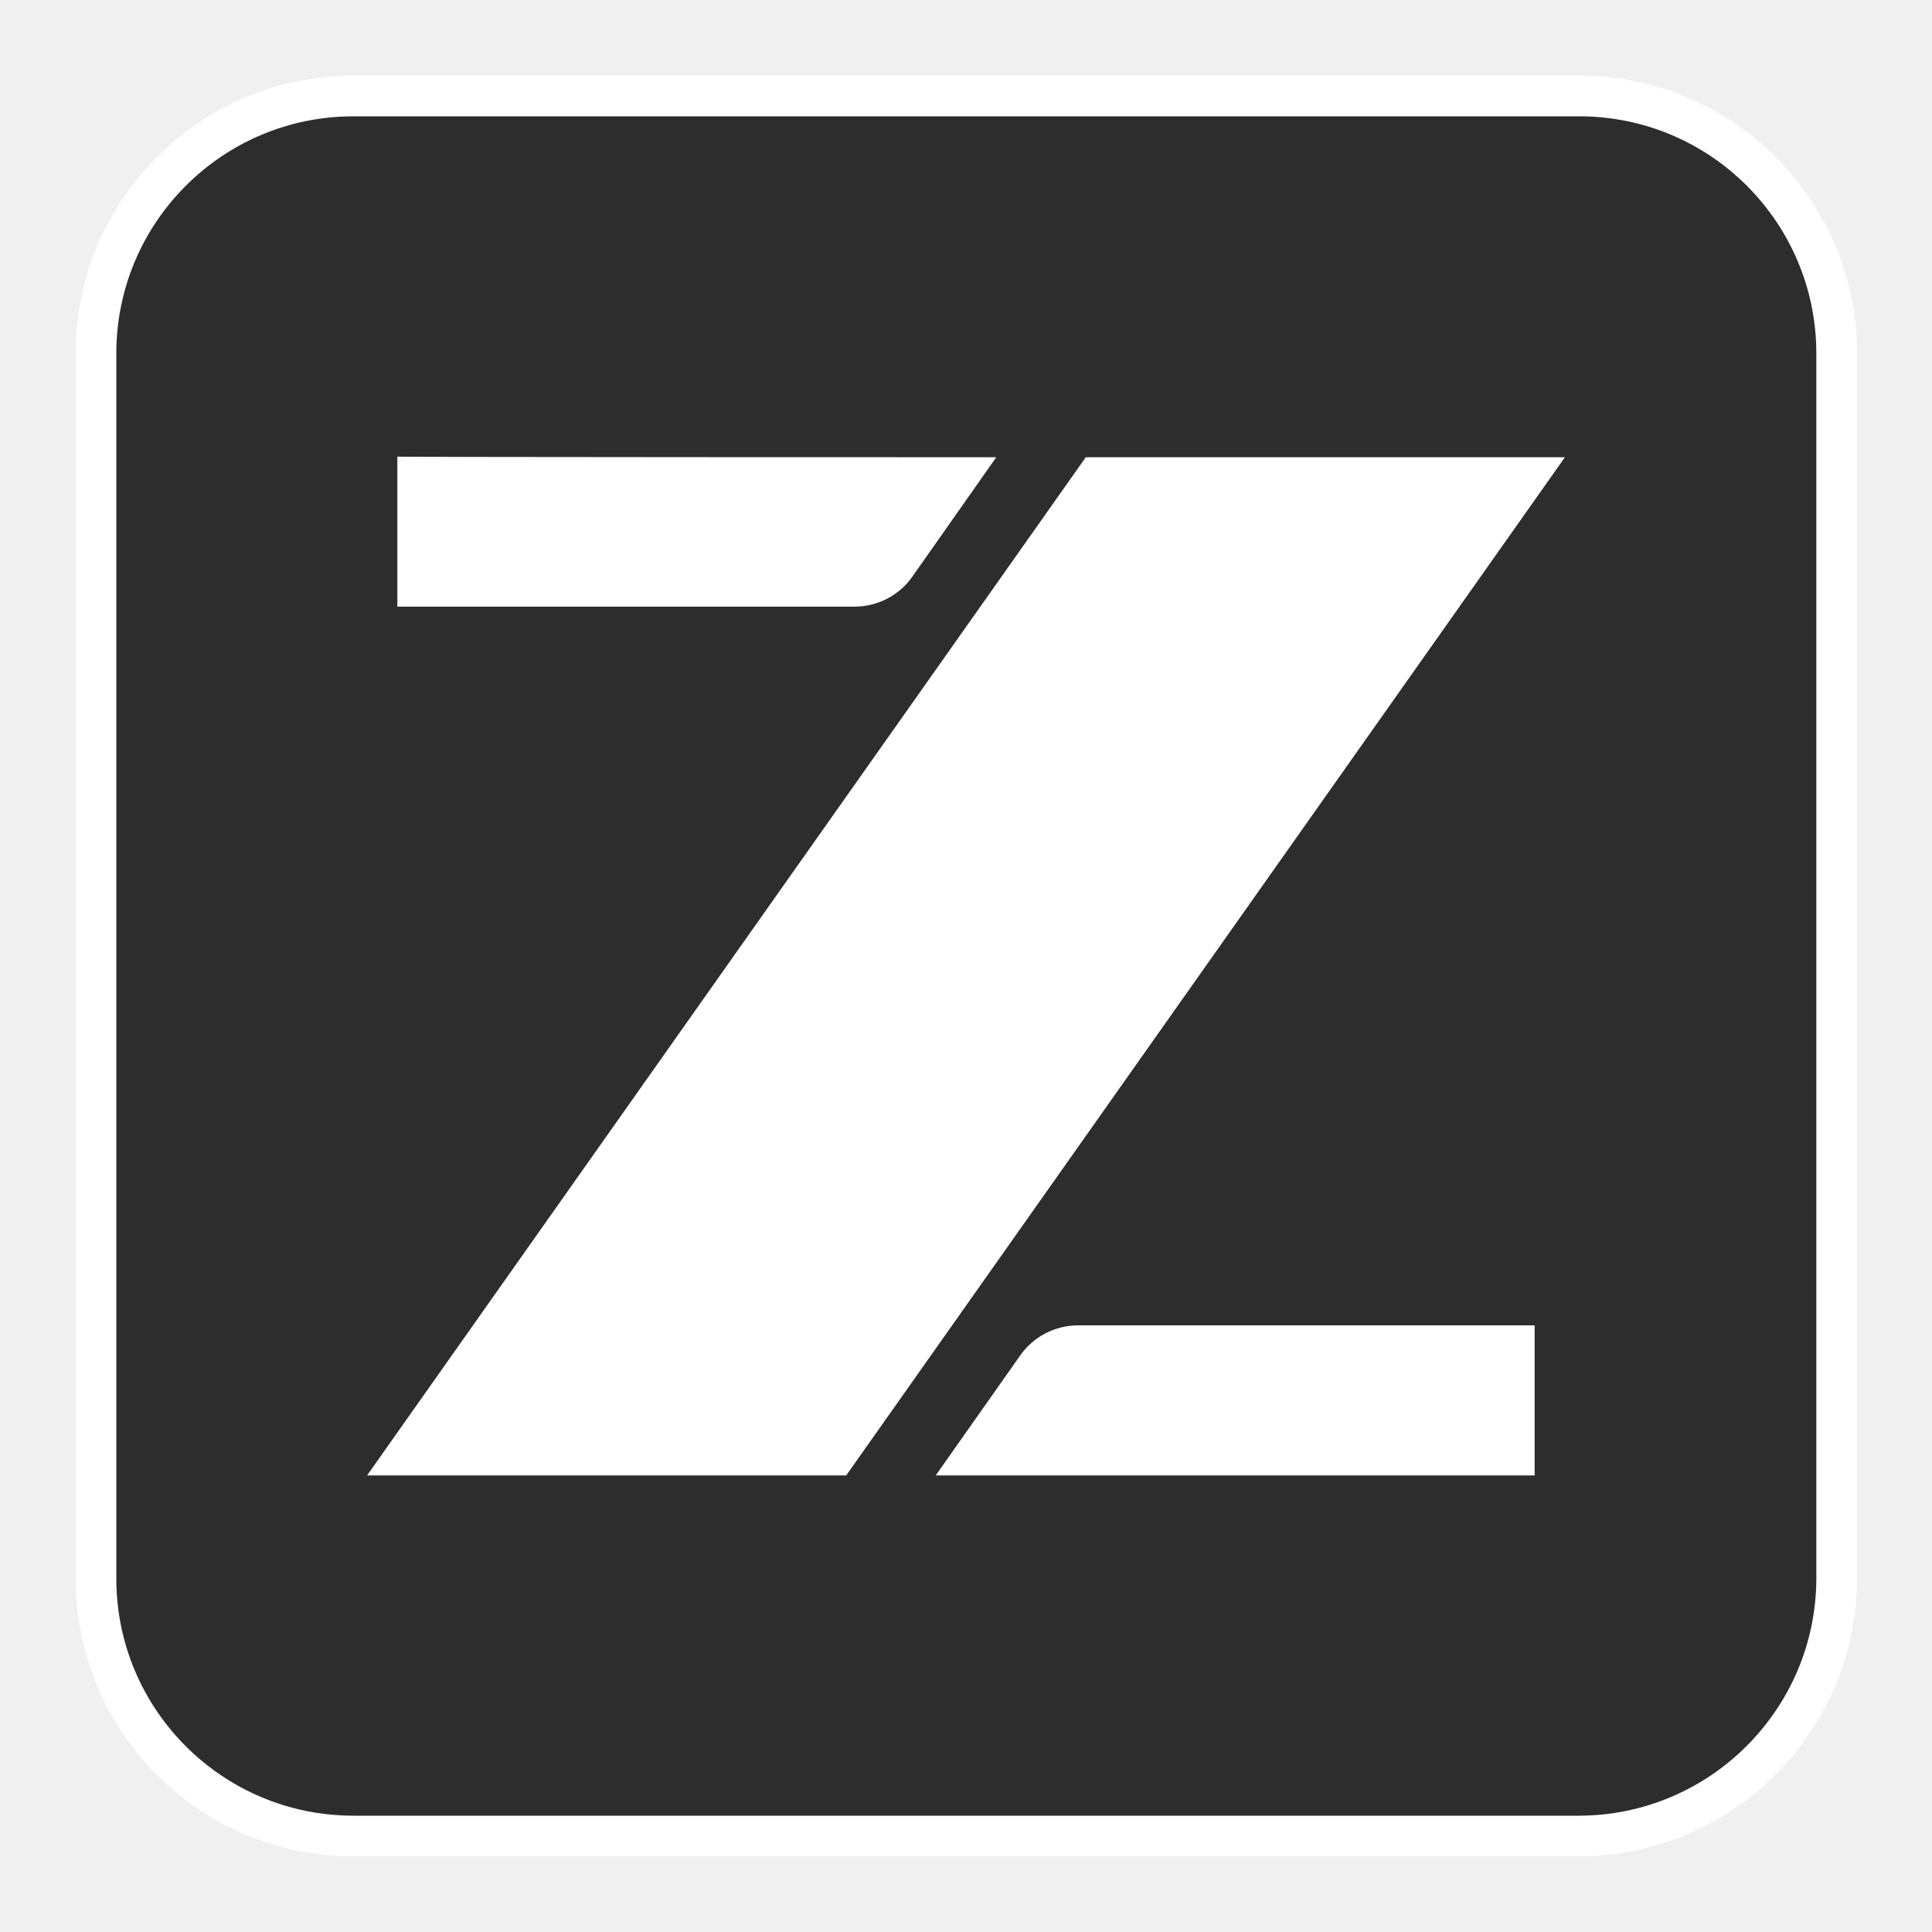
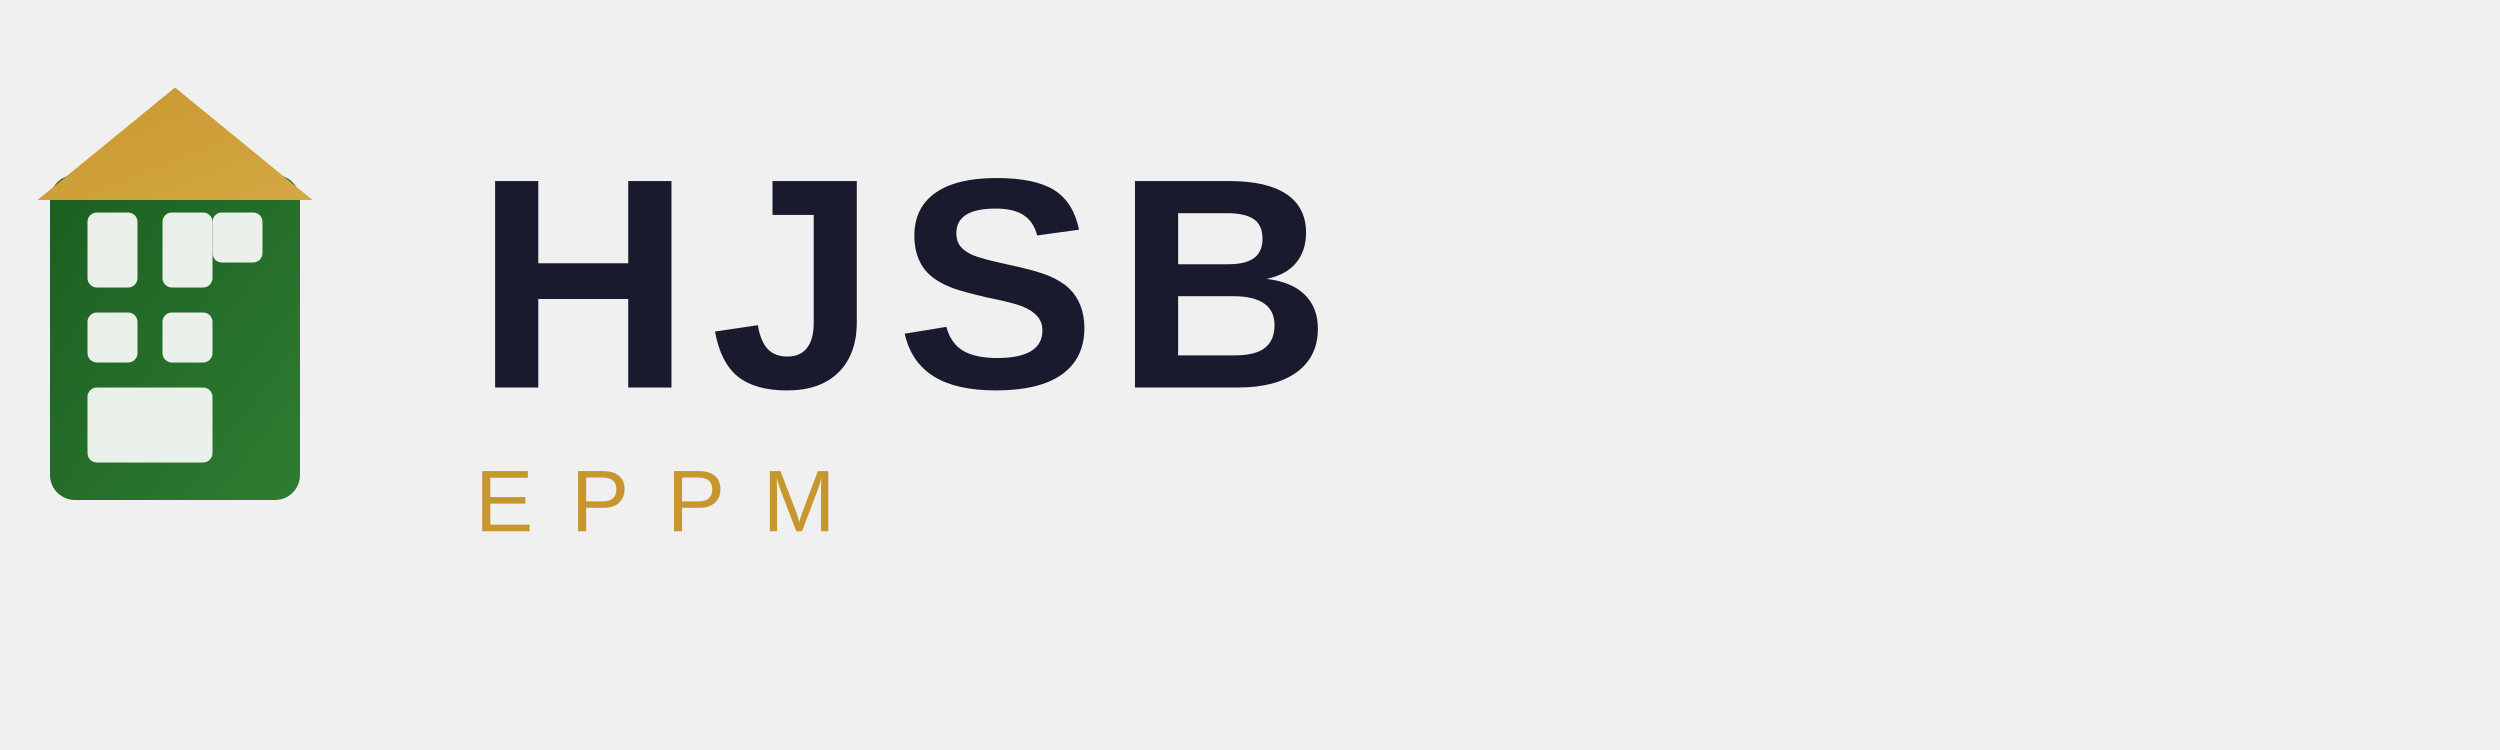
- <svg xmlns="http://www.w3.org/2000/svg" version="1.1" x="0px" y="0px" viewBox="0 0 30 30" style="enable-background:new 0 0 30 30;" xml:space="preserve">
+ <svg xmlns="http://www.w3.org/2000/svg" viewBox="0 0 400 120">
  <defs>
-     <style type="text/css">
-     .st194{fill:#2D2D2D;stroke:#FFFFFF;stroke-width:0.632;stroke-miterlimit:10;}
-     .st23{fill:#FFFFFF;}
- 
-     .z-breathe {
-       animation: breathe 2.5s ease-in-out infinite;
-     }
- 
-     @keyframes breathe {
-       0%, 100% { opacity: 0.7; }
-       50% { opacity: 1; }
-     }
-   </style>
+     <linearGradient id="logo-grad" x1="0%" y1="0%" x2="100%" y2="100%">
+       <stop offset="0%" stop-color="#1B5E20" />
+       <stop offset="100%" stop-color="#2E7D32" />
+     </linearGradient>
+     <linearGradient id="gold-grad" x1="0%" y1="0%" x2="100%" y2="100%">
+       <stop offset="0%" stop-color="#C8962E" />
+       <stop offset="100%" stop-color="#D4A843" />
+     </linearGradient>
  </defs>
-   <g>
-     <path class="st194" d="M24.51,28.51H5.49c-2.21,0-4-1.79-4-4V5.49c0-2.21,1.79-4,4-4h19.03c2.21,0,4,1.79,4,4v19.03     C28.51,26.72,26.72,28.51,24.51,28.51z" />
-     <g class="z-breathe">
-       <path class="st23" d="M15.47,7.1l-1.3,1.85c-0.2,0.29-0.54,0.47-0.9,0.47h-7.1V7.09C6.16,7.1,15.47,7.1,15.47,7.1z" />
-       <polygon class="st23" points="24.3,7.1 13.14,22.91 5.7,22.91 16.86,7.1" />
-       <path class="st23" d="M14.53,22.91l1.31-1.86c0.2-0.29,0.54-0.47,0.9-0.47h7.09v2.33H14.53z" />
-     </g>
-   </g>
+   <rect x="8" y="28" width="40" height="52" rx="4" fill="url(#logo-grad)" />
+   <rect x="14" y="34" width="8" height="12" rx="1.5" fill="rgba(255,255,255,0.9)" />
+   <rect x="26" y="34" width="8" height="12" rx="1.5" fill="rgba(255,255,255,0.9)" />
+   <rect x="34" y="34" width="8" height="8" rx="1.5" fill="rgba(255,255,255,0.9)" />
+   <rect x="14" y="50" width="8" height="8" rx="1.5" fill="rgba(255,255,255,0.9)" />
+   <rect x="26" y="50" width="8" height="8" rx="1.5" fill="rgba(255,255,255,0.9)" />
+   <rect x="14" y="62" width="20" height="12" rx="1.5" fill="rgba(255,255,255,0.9)" />
+   <polygon points="6,32 28,14 50,32" fill="url(#gold-grad)" />
+   <text x="76" y="62" font-family="'Segoe UI', 'Poppins', Arial, sans-serif" font-weight="700" font-size="48" fill="#1A1A2E" letter-spacing="3">HJSB</text>
+   <text x="76" y="85" font-family="'Segoe UI', 'Poppins', Arial, sans-serif" font-weight="500" font-size="14" fill="#C8962E" letter-spacing="6">EPPM</text>
</svg>
